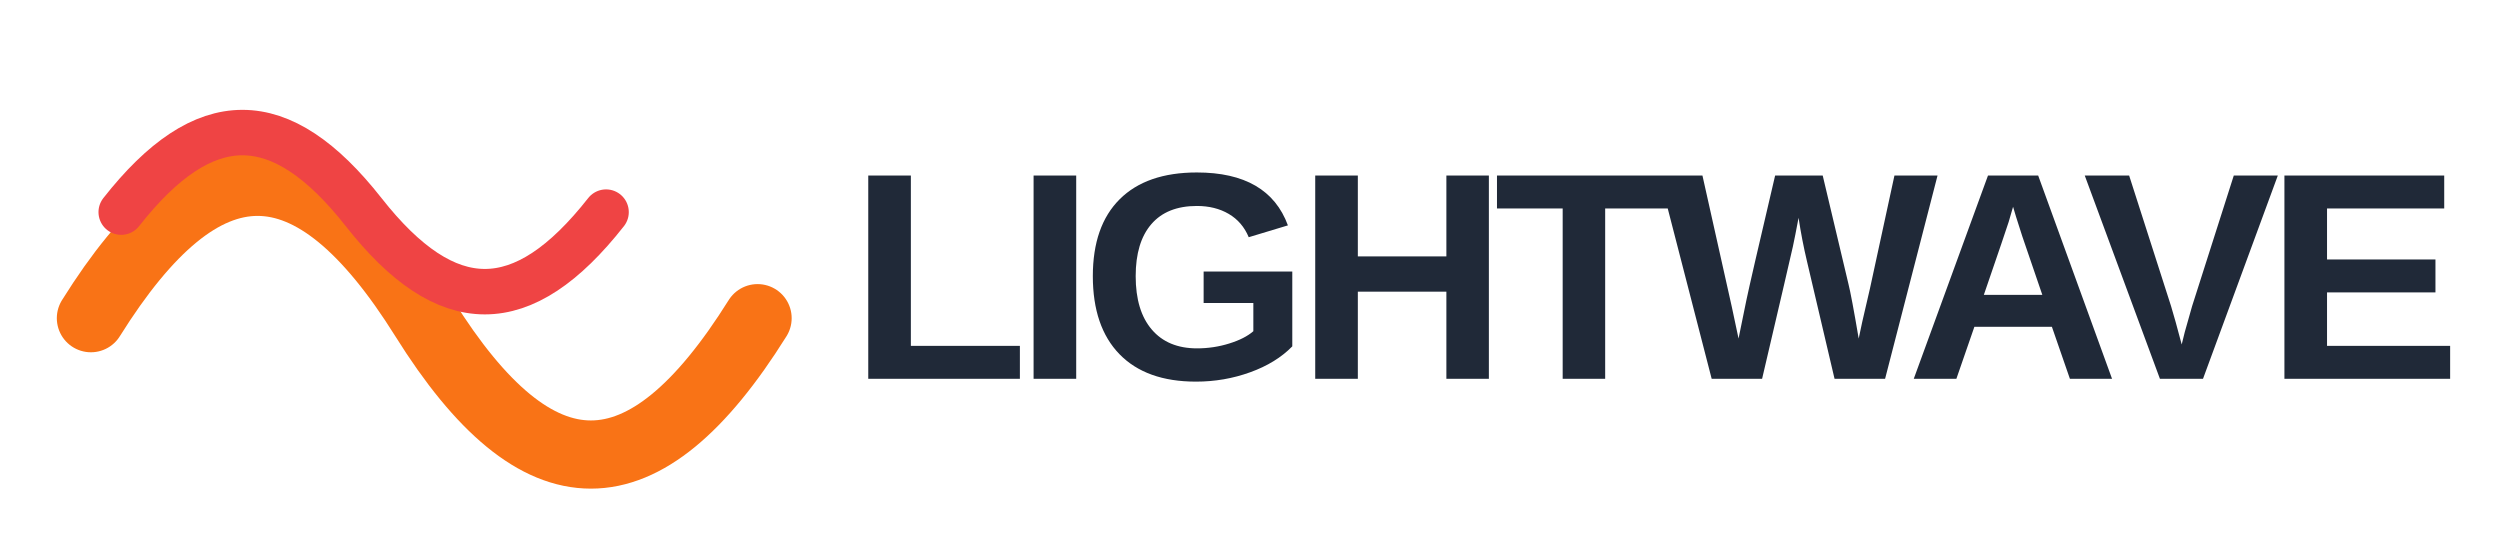
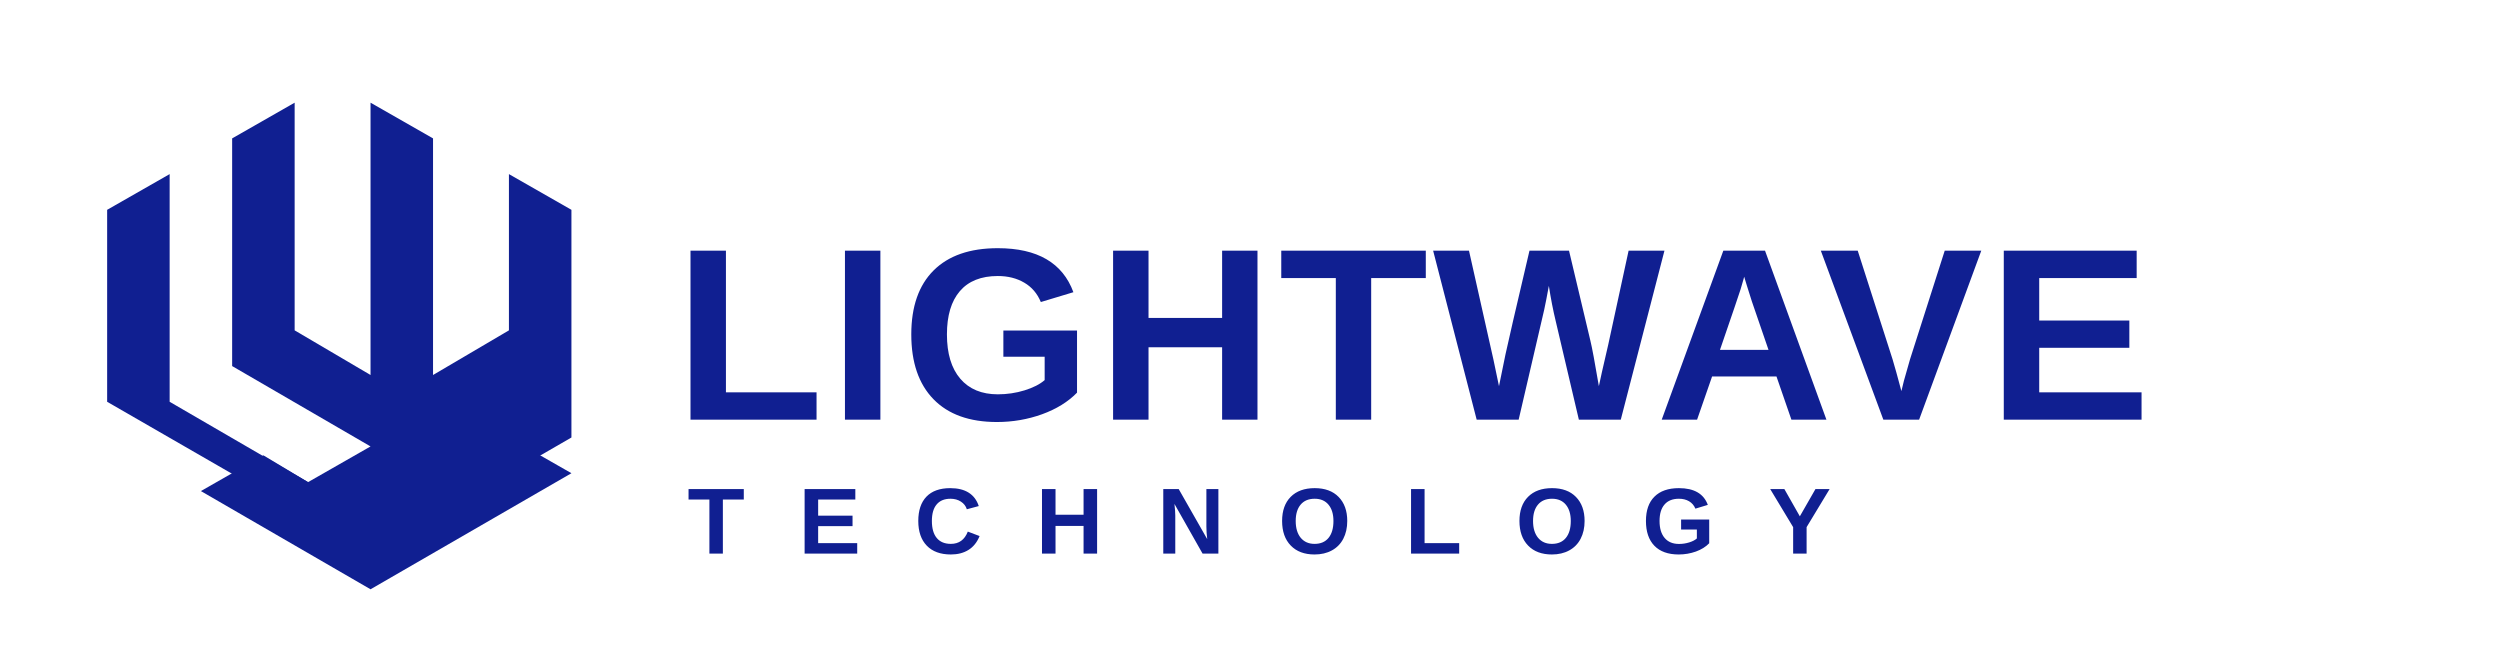
- <svg xmlns="http://www.w3.org/2000/svg" viewBox="0 0 330 72" role="img" aria-labelledby="title">
-   <path d="M12 42c15-24 29-24 44 0s29 24 44 0" fill="none" stroke="#f97316" stroke-linecap="round" stroke-width="9" />
-   <path d="M16 28c11-14 21-14 32 0s21 14 32 0" fill="none" stroke="#ef4444" stroke-linecap="round" stroke-width="6" />
-   <text x="112" y="50" fill="#202938" font-family="Arial, Helvetica, sans-serif" font-size="39" font-weight="800" letter-spacing="-2">LIGHTWAVE</text>
+ <svg xmlns="http://www.w3.org/2000/svg" viewBox="0 0 560 150" role="img" aria-labelledby="title">
+   <g fill="#101f91">
+     <path d="M24 47 38 39v51l31 18 14-8-31-18V31l14-8v51l17 10V23l14 8v53l17-10V39l14 8v51l-45 26-59-34V47Z" />
+     <path d="m69 108 14 8 31-18 14 8-45 26-38-22 14-8 10 6Z" />
+     <text x="151" y="94" font-family="Arial, Helvetica, sans-serif" font-size="55" font-weight="700" letter-spacing="1">LIGHTWAVE</text>
+     <text x="154" y="124" font-family="Arial, Helvetica, sans-serif" font-size="21" font-weight="700" letter-spacing="12">TECHNOLOGY</text>
+   </g>
</svg>
